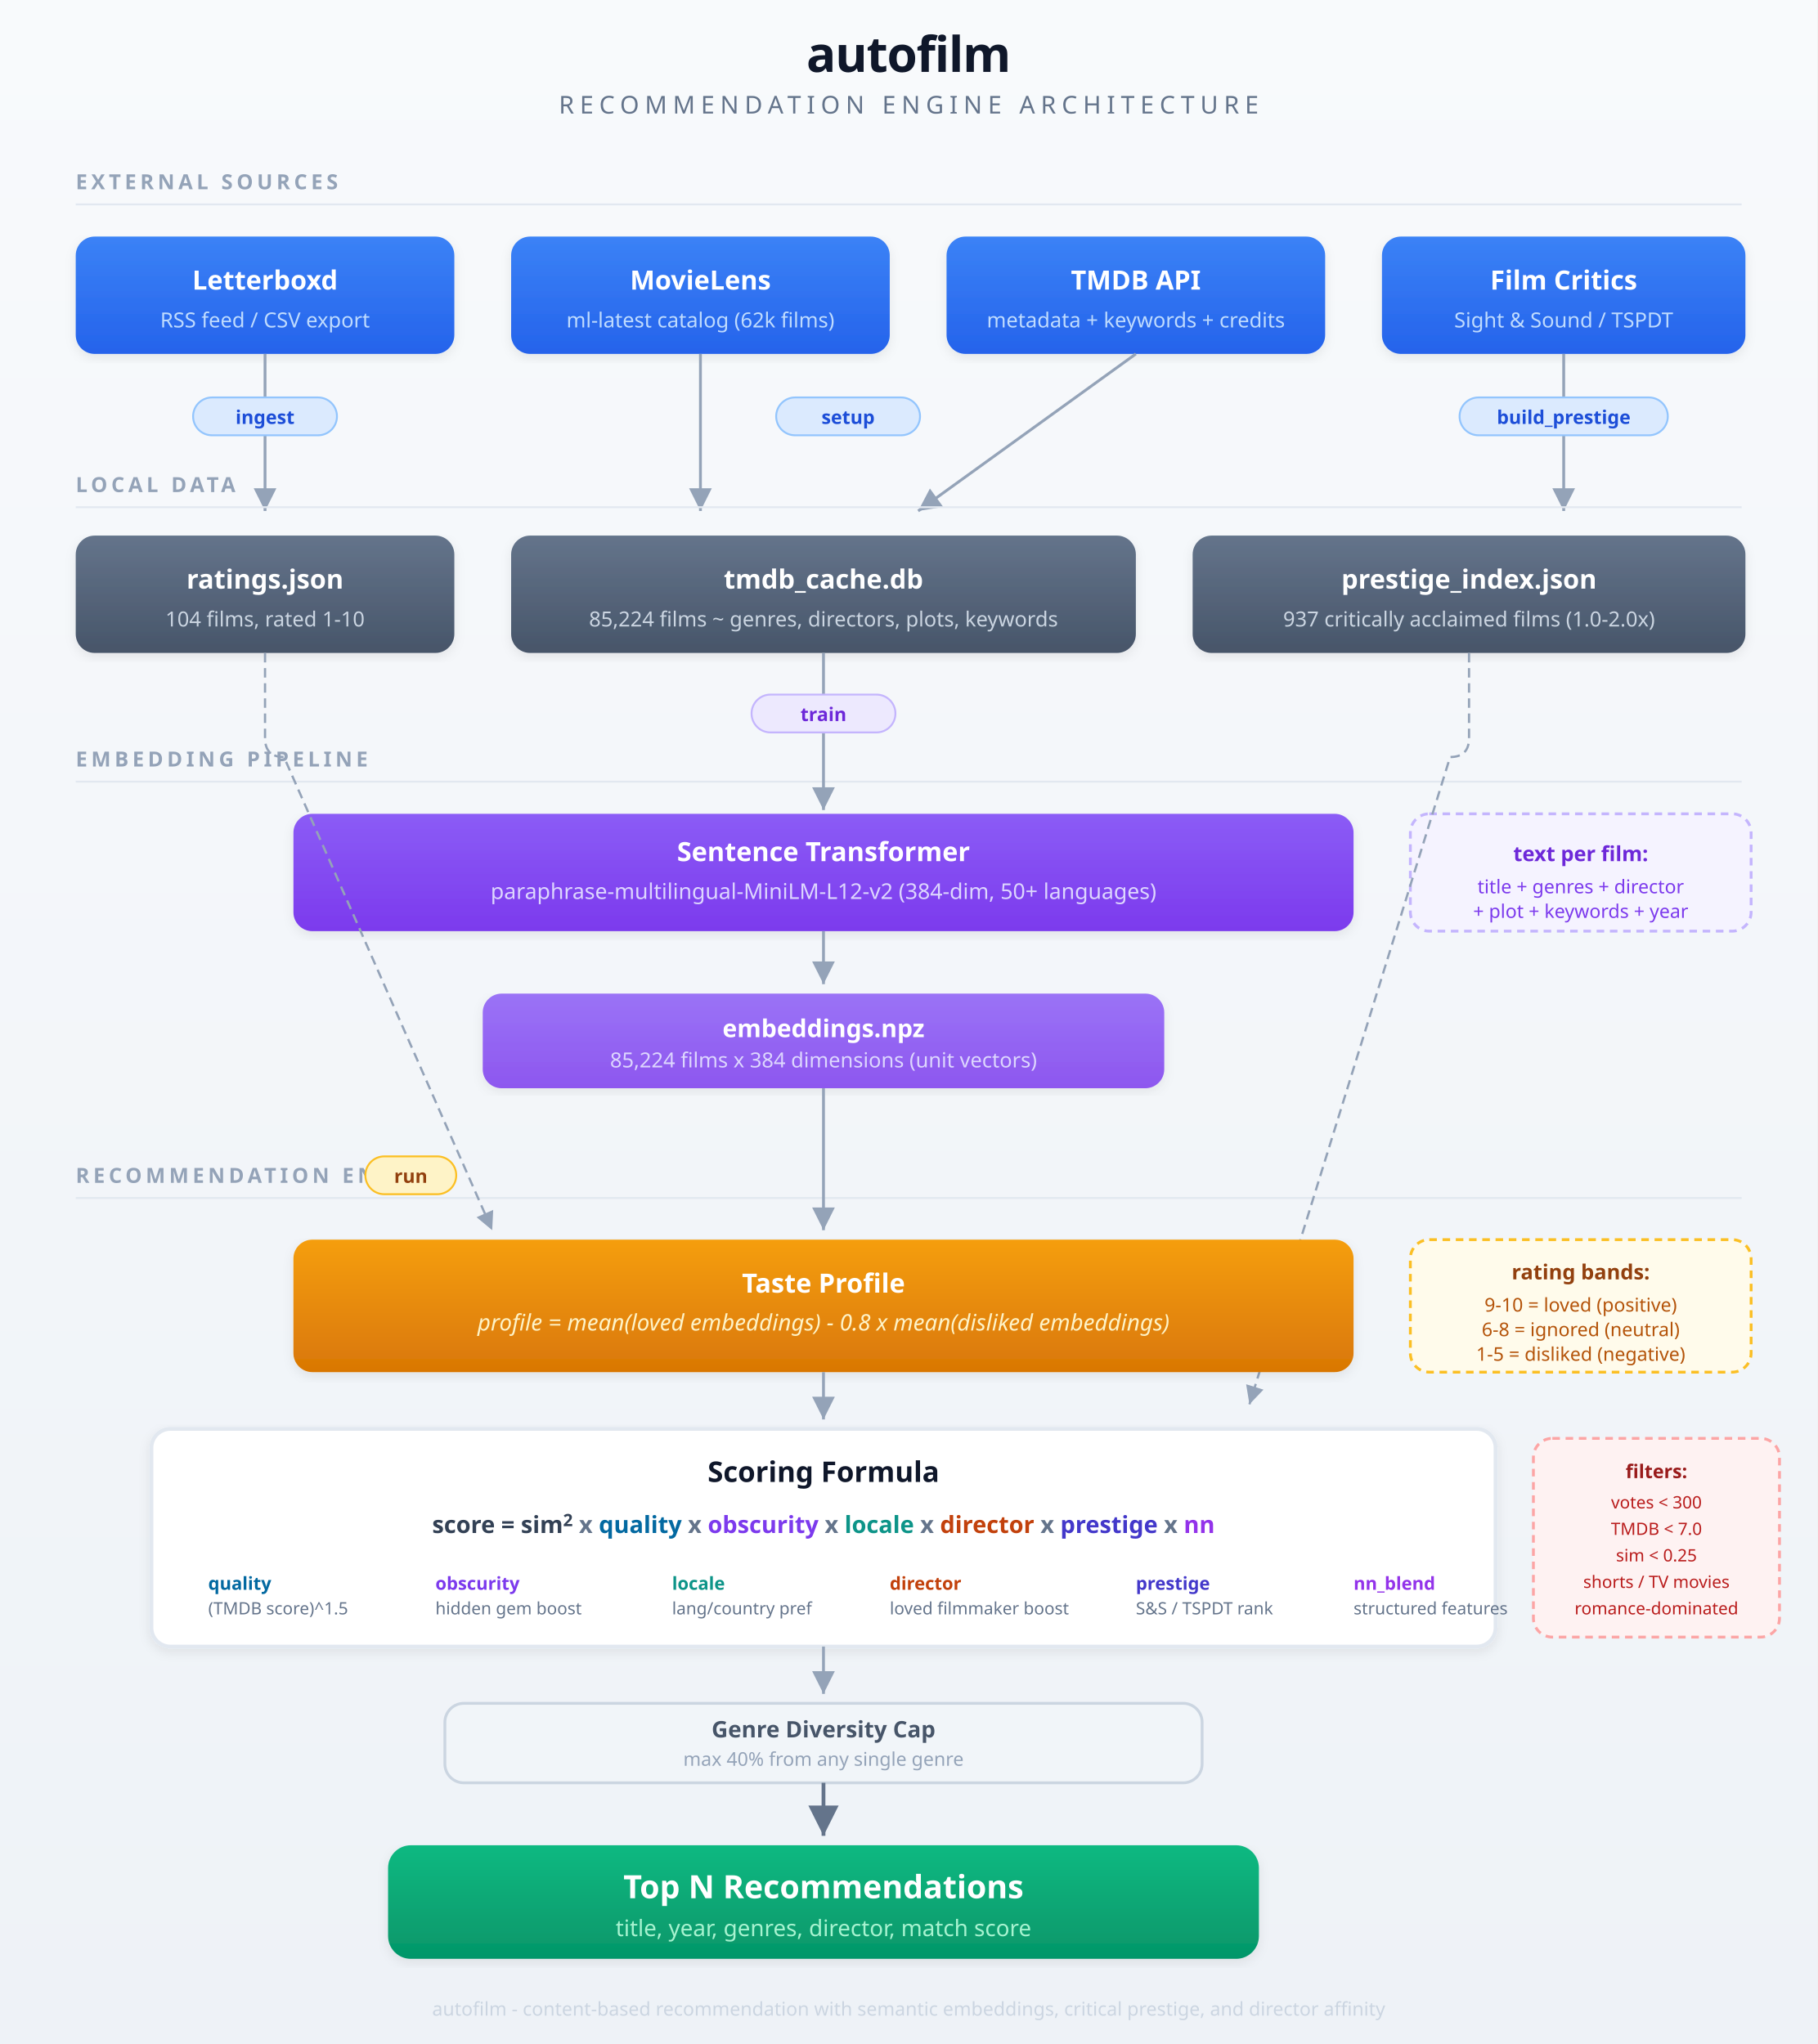
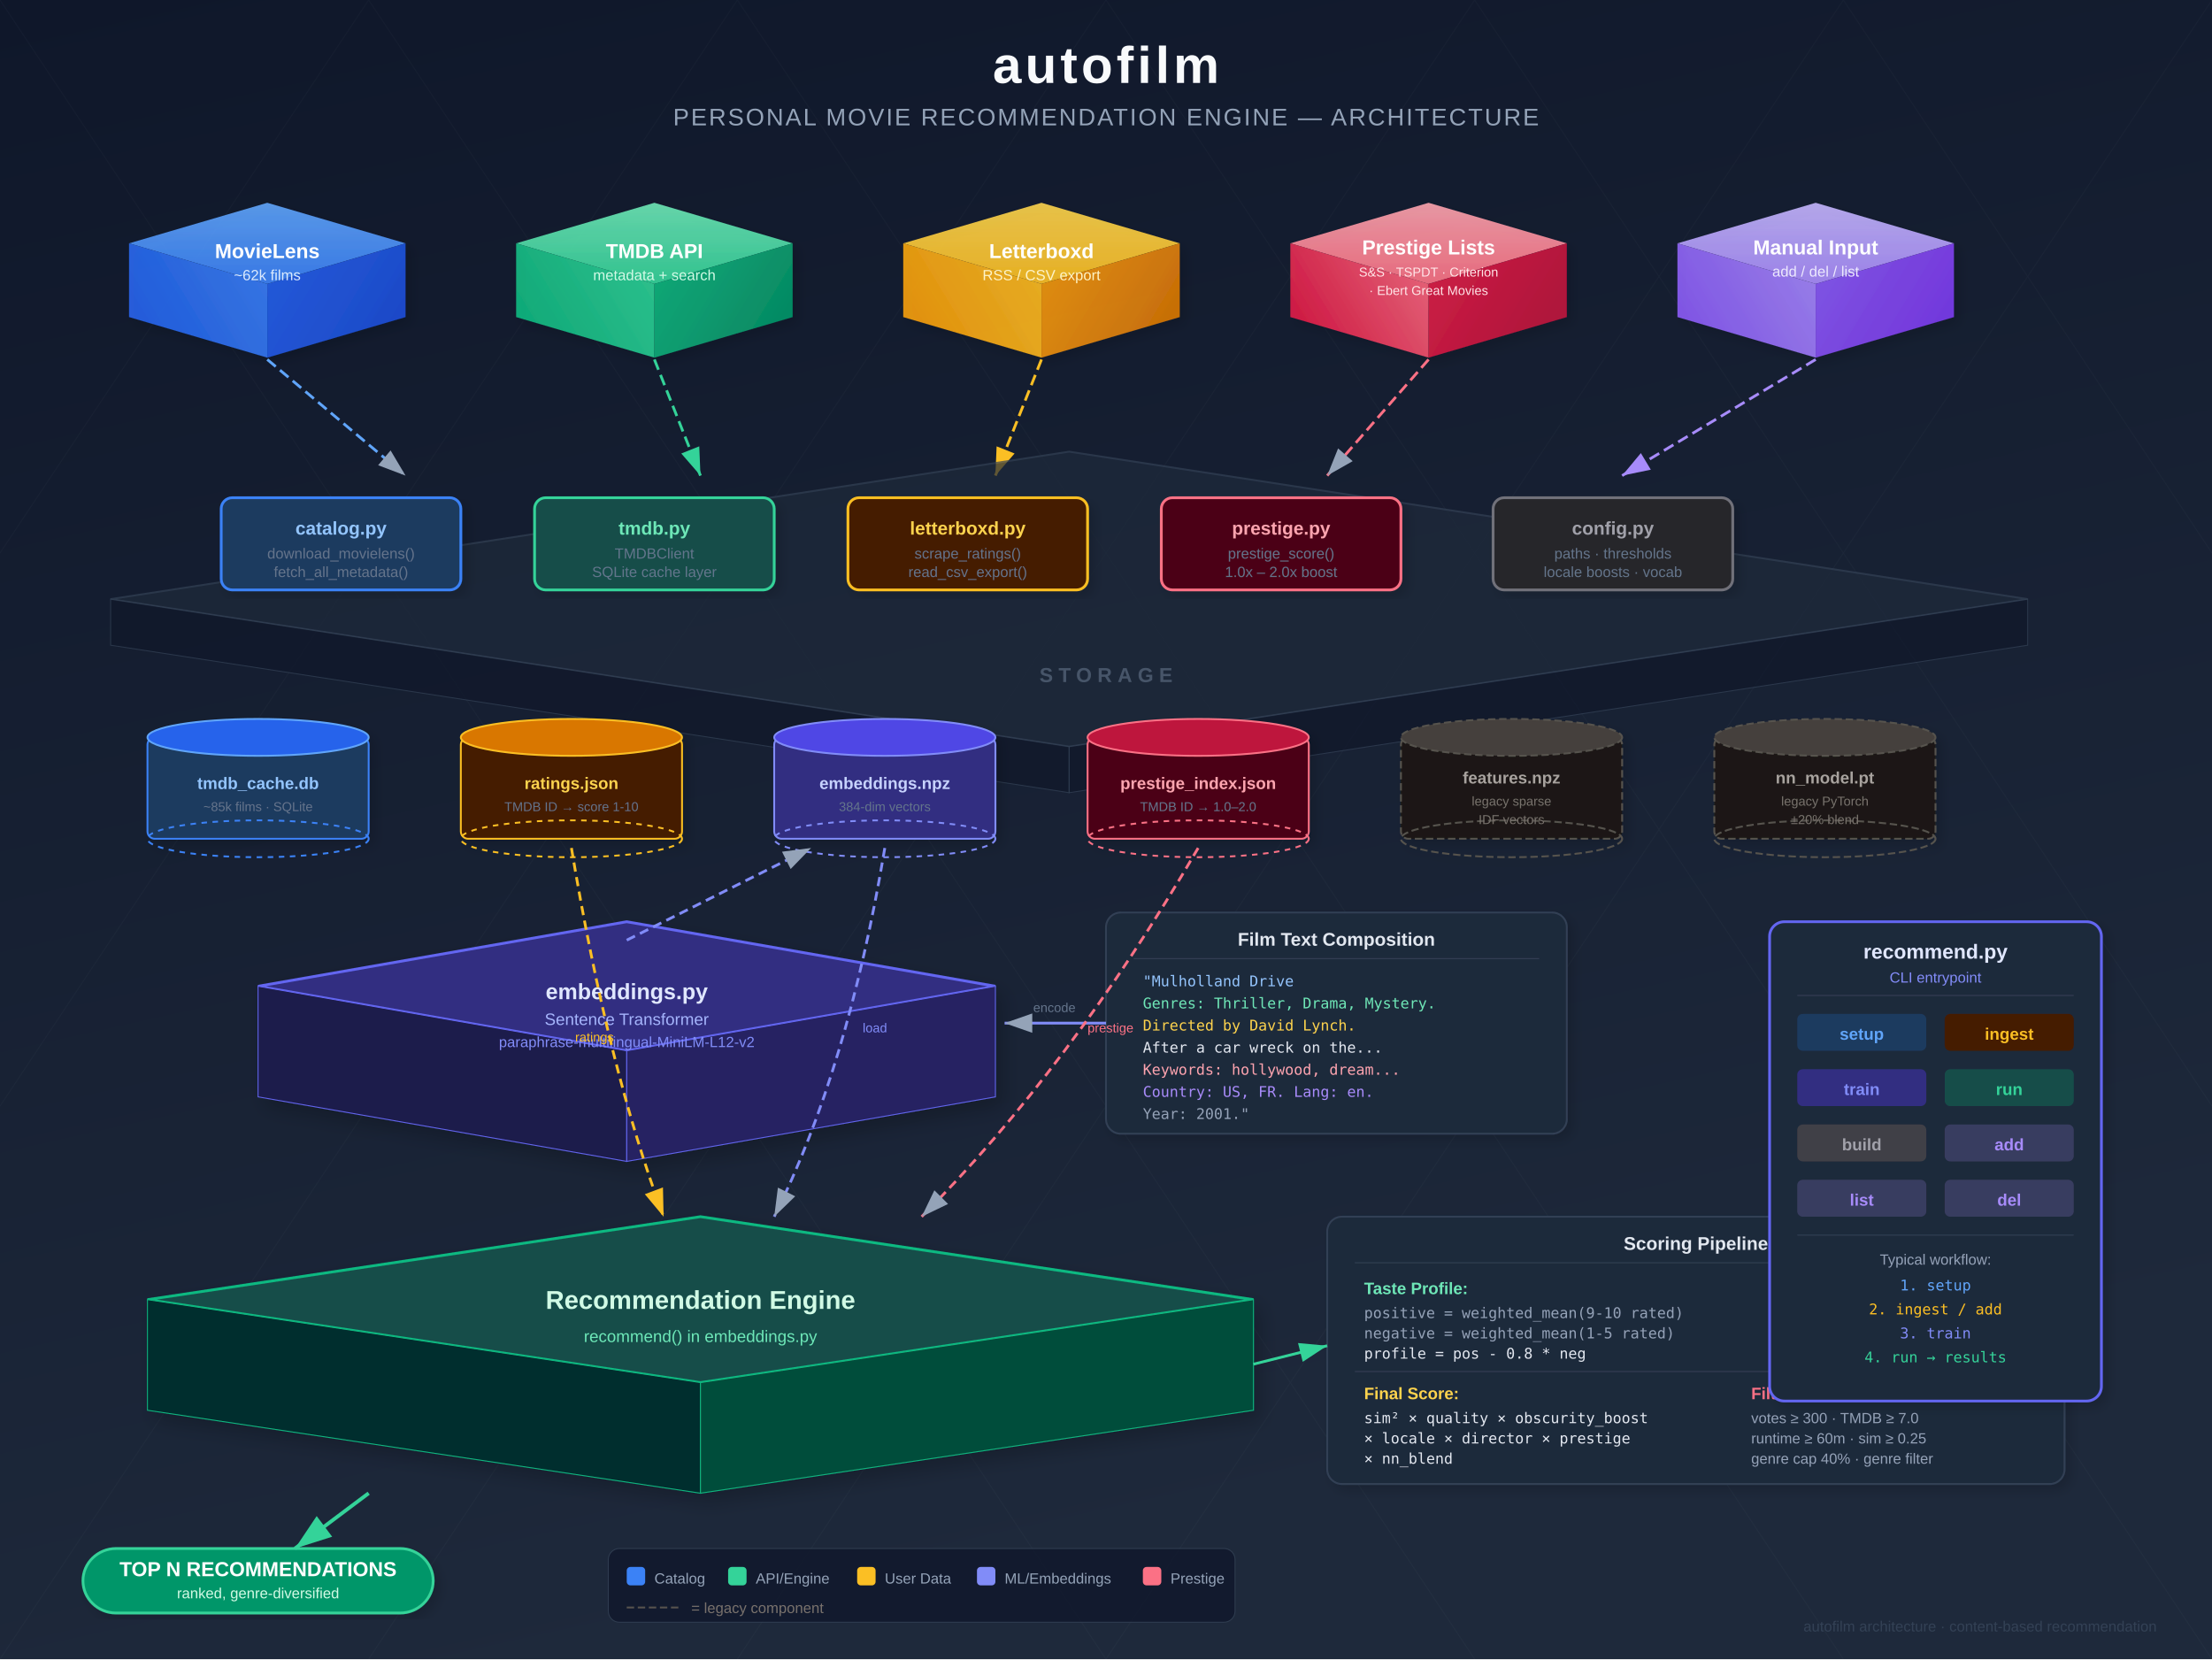
- <svg xmlns="http://www.w3.org/2000/svg" viewBox="0 0 960 1080" font-family="'Segoe UI', system-ui, -apple-system, sans-serif">
+ <svg xmlns="http://www.w3.org/2000/svg" viewBox="0 0 1200 900" font-family="'Segoe UI', 'Helvetica Neue', Arial, sans-serif">
  <defs>
-     <filter id="shadow" x="-4%" y="-4%" width="108%" height="112%">
-       <feDropShadow dx="0" dy="2" stdDeviation="3" flood-color="#000" flood-opacity="0.08" />
+     <filter id="shadow" x="-5%" y="-5%" width="115%" height="115%">
+       <feDropShadow dx="3" dy="3" stdDeviation="3" flood-opacity="0.15" />
    </filter>
-     <linearGradient id="bgGrad" x1="0" y1="0" x2="0" y2="1">
-       <stop offset="0%" stop-color="#f8fafc" />
-       <stop offset="100%" stop-color="#eef2f7" />
-     </linearGradient>
-     <linearGradient id="srcGrad" x1="0" y1="0" x2="0" y2="1">
+     <filter id="shadowDeep" x="-5%" y="-5%" width="120%" height="120%">
+       <feDropShadow dx="4" dy="5" stdDeviation="5" flood-opacity="0.2" />
+     </filter>
+     <linearGradient id="gTopBlue" x1="0" y1="0" x2="0" y2="1">
+       <stop offset="0%" stop-color="#60a5fa" />
+       <stop offset="100%" stop-color="#3b82f6" />
+     </linearGradient>
+     <linearGradient id="gRightBlue" x1="0" y1="0" x2="1" y2="0.5">
+       <stop offset="0%" stop-color="#2563eb" />
+       <stop offset="100%" stop-color="#1d4ed8" />
+     </linearGradient>
+     <linearGradient id="gLeftBlue" x1="1" y1="0" x2="0" y2="0.5">
      <stop offset="0%" stop-color="#3b82f6" />
      <stop offset="100%" stop-color="#2563eb" />
    </linearGradient>
-     <linearGradient id="storeGrad" x1="0" y1="0" x2="0" y2="1">
+     <linearGradient id="gTopGreen" x1="0" y1="0" x2="0" y2="1">
+       <stop offset="0%" stop-color="#6ee7b7" />
+       <stop offset="100%" stop-color="#34d399" />
+     </linearGradient>
+     <linearGradient id="gRightGreen" x1="0" y1="0" x2="1" y2="0.5">
+       <stop offset="0%" stop-color="#10b981" />
+       <stop offset="100%" stop-color="#059669" />
+     </linearGradient>
+     <linearGradient id="gLeftGreen" x1="1" y1="0" x2="0" y2="0.5">
+       <stop offset="0%" stop-color="#34d399" />
+       <stop offset="100%" stop-color="#10b981" />
+     </linearGradient>
+     <linearGradient id="gTopPurple" x1="0" y1="0" x2="0" y2="1">
+       <stop offset="0%" stop-color="#c4b5fd" />
+       <stop offset="100%" stop-color="#a78bfa" />
+     </linearGradient>
+     <linearGradient id="gRightPurple" x1="0" y1="0" x2="1" y2="0.5">
+       <stop offset="0%" stop-color="#8b5cf6" />
+       <stop offset="100%" stop-color="#7c3aed" />
+     </linearGradient>
+     <linearGradient id="gLeftPurple" x1="1" y1="0" x2="0" y2="0.5">
+       <stop offset="0%" stop-color="#a78bfa" />
+       <stop offset="100%" stop-color="#8b5cf6" />
+     </linearGradient>
+     <linearGradient id="gTopAmber" x1="0" y1="0" x2="0" y2="1">
+       <stop offset="0%" stop-color="#fcd34d" />
+       <stop offset="100%" stop-color="#fbbf24" />
+     </linearGradient>
+     <linearGradient id="gRightAmber" x1="0" y1="0" x2="1" y2="0.5">
+       <stop offset="0%" stop-color="#f59e0b" />
+       <stop offset="100%" stop-color="#d97706" />
+     </linearGradient>
+     <linearGradient id="gLeftAmber" x1="1" y1="0" x2="0" y2="0.5">
+       <stop offset="0%" stop-color="#fbbf24" />
+       <stop offset="100%" stop-color="#f59e0b" />
+     </linearGradient>
+     <linearGradient id="gTopRose" x1="0" y1="0" x2="0" y2="1">
+       <stop offset="0%" stop-color="#fda4af" />
+       <stop offset="100%" stop-color="#fb7185" />
+     </linearGradient>
+     <linearGradient id="gRightRose" x1="0" y1="0" x2="1" y2="0.5">
+       <stop offset="0%" stop-color="#e11d48" />
+       <stop offset="100%" stop-color="#be123c" />
+     </linearGradient>
+     <linearGradient id="gLeftRose" x1="1" y1="0" x2="0" y2="0.5">
+       <stop offset="0%" stop-color="#fb7185" />
+       <stop offset="100%" stop-color="#e11d48" />
+     </linearGradient>
+     <linearGradient id="gTopSlate" x1="0" y1="0" x2="0" y2="1">
+       <stop offset="0%" stop-color="#94a3b8" />
+       <stop offset="100%" stop-color="#64748b" />
+     </linearGradient>
+     <linearGradient id="gRightSlate" x1="0" y1="0" x2="1" y2="0.5">
+       <stop offset="0%" stop-color="#475569" />
+       <stop offset="100%" stop-color="#334155" />
+     </linearGradient>
+     <linearGradient id="gLeftSlate" x1="1" y1="0" x2="0" y2="0.5">
      <stop offset="0%" stop-color="#64748b" />
      <stop offset="100%" stop-color="#475569" />
    </linearGradient>
-     <linearGradient id="mlGrad" x1="0" y1="0" x2="0" y2="1">
-       <stop offset="0%" stop-color="#8b5cf6" />
-       <stop offset="100%" stop-color="#7c3aed" />
-     </linearGradient>
-     <linearGradient id="scoreGrad" x1="0" y1="0" x2="0" y2="1">
-       <stop offset="0%" stop-color="#f59e0b" />
-       <stop offset="100%" stop-color="#d97706" />
-     </linearGradient>
-     <linearGradient id="outGrad" x1="0" y1="0" x2="0" y2="1">
-       <stop offset="0%" stop-color="#10b981" />
-       <stop offset="100%" stop-color="#059669" />
-     </linearGradient>
-     <marker id="arrow" viewBox="0 0 10 10" refX="10" refY="5" markerWidth="8" markerHeight="8" orient="auto-start-reverse">
-       <path d="M 0 0 L 10 5 L 0 10 z" fill="#94a3b8" />
+     <linearGradient id="bgGrad" x1="0" y1="0" x2="0.3" y2="1">
+       <stop offset="0%" stop-color="#0f172a" />
+       <stop offset="100%" stop-color="#1e293b" />
+     </linearGradient>
+     <marker id="arrow" markerWidth="10" markerHeight="7" refX="10" refY="3.5" orient="auto">
+       <polygon points="0 0, 10 3.5, 0 7" fill="#94a3b8" />
    </marker>
-     <marker id="arrowDark" viewBox="0 0 10 10" refX="10" refY="5" markerWidth="8" markerHeight="8" orient="auto-start-reverse">
-       <path d="M 0 0 L 10 5 L 0 10 z" fill="#64748b" />
+     <marker id="arrowGreen" markerWidth="10" markerHeight="7" refX="10" refY="3.5" orient="auto">
+       <polygon points="0 0, 10 3.5, 0 7" fill="#34d399" />
+     </marker>
+     <marker id="arrowAmber" markerWidth="10" markerHeight="7" refX="10" refY="3.5" orient="auto">
+       <polygon points="0 0, 10 3.5, 0 7" fill="#fbbf24" />
+     </marker>
+     <marker id="arrowPurple" markerWidth="10" markerHeight="7" refX="10" refY="3.5" orient="auto">
+       <polygon points="0 0, 10 3.5, 0 7" fill="#a78bfa" />
    </marker>
  </defs>
-   <rect width="960" height="1080" fill="url(#bgGrad)" rx="0" />
-   <text x="480" y="38" fill="#0f172a" font-size="26" font-weight="700" text-anchor="middle" letter-spacing="-0.5">autofilm</text>
-   <text x="480" y="60" fill="#64748b" font-size="13" text-anchor="middle" letter-spacing="3" font-weight="500">RECOMMENDATION ENGINE ARCHITECTURE</text>
-   <text x="40" y="100" fill="#94a3b8" font-size="11" font-weight="600" letter-spacing="2">EXTERNAL SOURCES</text>
-   <line x1="40" y1="108" x2="920" y2="108" stroke="#e2e8f0" stroke-width="1" />
-   <rect x="40" y="125" width="200" height="62" rx="10" fill="url(#srcGrad)" filter="url(#shadow)" />
-   <text x="140" y="153" fill="#fff" font-size="14" font-weight="600" text-anchor="middle">Letterboxd</text>
-   <text x="140" y="173" fill="#bfdbfe" font-size="11" text-anchor="middle">RSS feed / CSV export</text>
-   <rect x="270" y="125" width="200" height="62" rx="10" fill="url(#srcGrad)" filter="url(#shadow)" />
-   <text x="370" y="153" fill="#fff" font-size="14" font-weight="600" text-anchor="middle">MovieLens</text>
-   <text x="370" y="173" fill="#bfdbfe" font-size="11" text-anchor="middle">ml-latest catalog (62k films)</text>
-   <rect x="500" y="125" width="200" height="62" rx="10" fill="url(#srcGrad)" filter="url(#shadow)" />
-   <text x="600" y="153" fill="#fff" font-size="14" font-weight="600" text-anchor="middle">TMDB API</text>
-   <text x="600" y="173" fill="#bfdbfe" font-size="11" text-anchor="middle">metadata + keywords + credits</text>
-   <rect x="730" y="125" width="192" height="62" rx="10" fill="url(#srcGrad)" filter="url(#shadow)" />
-   <text x="826" y="153" fill="#fff" font-size="14" font-weight="600" text-anchor="middle">Film Critics</text>
-   <text x="826" y="173" fill="#bfdbfe" font-size="11" text-anchor="middle">Sight &amp; Sound / TSPDT</text>
-   <line x1="140" y1="187" x2="140" y2="270" stroke="#94a3b8" stroke-width="1.5" marker-end="url(#arrow)" />
-   <rect x="102" y="210" width="76" height="20" rx="10" fill="#dbeafe" stroke="#93c5fd" stroke-width="1" />
-   <text x="140" y="224" fill="#1d4ed8" font-size="10" font-weight="600" text-anchor="middle">ingest</text>
-   <line x1="370" y1="187" x2="370" y2="270" stroke="#94a3b8" stroke-width="1.5" marker-end="url(#arrow)" />
-   <line x1="600" y1="187" x2="485" y2="270" stroke="#94a3b8" stroke-width="1.5" marker-end="url(#arrow)" />
-   <rect x="410" y="210" width="76" height="20" rx="10" fill="#dbeafe" stroke="#93c5fd" stroke-width="1" />
-   <text x="448" y="224" fill="#1d4ed8" font-size="10" font-weight="600" text-anchor="middle">setup</text>
-   <line x1="826" y1="187" x2="826" y2="270" stroke="#94a3b8" stroke-width="1.5" marker-end="url(#arrow)" />
-   <rect x="771" y="210" width="110" height="20" rx="10" fill="#dbeafe" stroke="#93c5fd" stroke-width="1" />
-   <text x="826" y="224" fill="#1d4ed8" font-size="10" font-weight="600" text-anchor="middle">build_prestige</text>
-   <text x="40" y="260" fill="#94a3b8" font-size="11" font-weight="600" letter-spacing="2">LOCAL DATA</text>
-   <line x1="40" y1="268" x2="920" y2="268" stroke="#e2e8f0" stroke-width="1" />
-   <rect x="40" y="283" width="200" height="62" rx="10" fill="url(#storeGrad)" filter="url(#shadow)" />
-   <text x="140" y="311" fill="#fff" font-size="14" font-weight="600" text-anchor="middle">ratings.json</text>
-   <text x="140" y="331" fill="#cbd5e1" font-size="11" text-anchor="middle">104 films, rated 1-10</text>
-   <rect x="270" y="283" width="330" height="62" rx="10" fill="url(#storeGrad)" filter="url(#shadow)" />
-   <text x="435" y="311" fill="#fff" font-size="14" font-weight="600" text-anchor="middle">tmdb_cache.db</text>
-   <text x="435" y="331" fill="#cbd5e1" font-size="11" text-anchor="middle">85,224 films  ~  genres, directors, plots, keywords</text>
-   <rect x="630" y="283" width="292" height="62" rx="10" fill="url(#storeGrad)" filter="url(#shadow)" />
-   <text x="776" y="311" fill="#fff" font-size="14" font-weight="600" text-anchor="middle">prestige_index.json</text>
-   <text x="776" y="331" fill="#cbd5e1" font-size="11" text-anchor="middle">937 critically acclaimed films (1.0-2.0x)</text>
-   <text x="40" y="405" fill="#94a3b8" font-size="11" font-weight="600" letter-spacing="2">EMBEDDING PIPELINE</text>
-   <line x1="40" y1="413" x2="920" y2="413" stroke="#e2e8f0" stroke-width="1" />
-   <line x1="435" y1="345" x2="435" y2="428" stroke="#94a3b8" stroke-width="1.5" marker-end="url(#arrow)" />
-   <rect x="397" y="367" width="76" height="20" rx="10" fill="#ede9fe" stroke="#c4b5fd" stroke-width="1" />
-   <text x="435" y="381" fill="#6d28d9" font-size="10" font-weight="600" text-anchor="middle">train</text>
-   <rect x="155" y="430" width="560" height="62" rx="10" fill="url(#mlGrad)" filter="url(#shadow)" />
-   <text x="435" y="455" fill="#fff" font-size="14" font-weight="600" text-anchor="middle">Sentence Transformer</text>
-   <text x="435" y="475" fill="#ddd6fe" font-size="11.5" text-anchor="middle">paraphrase-multilingual-MiniLM-L12-v2  (384-dim, 50+ languages)</text>
-   <rect x="745" y="430" width="180" height="62" rx="10" fill="#f5f3ff" stroke="#c4b5fd" stroke-width="1.5" stroke-dasharray="4 3" />
-   <text x="835" y="455" fill="#6d28d9" font-size="11" font-weight="600" text-anchor="middle">text per film:</text>
-   <text x="835" y="472" fill="#7c3aed" font-size="10" text-anchor="middle">title + genres + director</text>
-   <text x="835" y="485" fill="#7c3aed" font-size="10" text-anchor="middle">+ plot + keywords + year</text>
-   <line x1="435" y1="492" x2="435" y2="520" stroke="#94a3b8" stroke-width="1.5" marker-end="url(#arrow)" />
-   <rect x="255" y="525" width="360" height="50" rx="10" fill="url(#mlGrad)" opacity="0.85" filter="url(#shadow)" />
-   <text x="435" y="548" fill="#fff" font-size="13" font-weight="600" text-anchor="middle">embeddings.npz</text>
-   <text x="435" y="564" fill="#ddd6fe" font-size="11" text-anchor="middle">85,224 films x 384 dimensions (unit vectors)</text>
-   <text x="40" y="625" fill="#94a3b8" font-size="11" font-weight="600" letter-spacing="2">RECOMMENDATION ENGINE</text>
-   <line x1="40" y1="633" x2="920" y2="633" stroke="#e2e8f0" stroke-width="1" />
-   <rect x="193" y="611" width="48" height="20" rx="10" fill="#fef3c7" stroke="#fbbf24" stroke-width="1" />
-   <text x="217" y="625" fill="#92400e" font-size="10" font-weight="600" text-anchor="middle">run</text>
-   <path d="M 140 345 L 140 390 Q 140 400 150 400 L 260 650" stroke="#94a3b8" stroke-width="1.2" fill="none" stroke-dasharray="5 3" marker-end="url(#arrow)" />
-   <line x1="435" y1="575" x2="435" y2="650" stroke="#94a3b8" stroke-width="1.5" marker-end="url(#arrow)" />
-   <path d="M 776 345 L 776 390 Q 776 400 766 400 L 660 742" stroke="#94a3b8" stroke-width="1.2" fill="none" stroke-dasharray="5 3" marker-end="url(#arrow)" />
-   <rect x="155" y="655" width="560" height="70" rx="10" fill="url(#scoreGrad)" filter="url(#shadow)" />
-   <text x="435" y="683" fill="#fff" font-size="14" font-weight="700" text-anchor="middle">Taste Profile</text>
-   <text x="435" y="703" fill="#fef3c7" font-size="12" text-anchor="middle" font-style="italic">profile = mean(loved embeddings) - 0.8 x mean(disliked embeddings)</text>
-   <rect x="745" y="655" width="180" height="70" rx="10" fill="#fffbeb" stroke="#fbbf24" stroke-width="1.5" stroke-dasharray="4 3" />
-   <text x="835" y="676" fill="#92400e" font-size="11" font-weight="600" text-anchor="middle">rating bands:</text>
-   <text x="835" y="693" fill="#b45309" font-size="10" text-anchor="middle">9-10 = loved (positive)</text>
-   <text x="835" y="706" fill="#b45309" font-size="10" text-anchor="middle">6-8 = ignored (neutral)</text>
-   <text x="835" y="719" fill="#b45309" font-size="10" text-anchor="middle">1-5 = disliked (negative)</text>
-   <line x1="435" y1="725" x2="435" y2="750" stroke="#94a3b8" stroke-width="1.5" marker-end="url(#arrow)" />
-   <rect x="80" y="755" width="710" height="115" rx="10" fill="#fff" stroke="#e2e8f0" stroke-width="2" filter="url(#shadow)" />
-   <text x="435" y="783" fill="#0f172a" font-size="15" font-weight="700" text-anchor="middle">Scoring Formula</text>
-   <text x="435" y="810" fill="#334155" font-size="12.5" text-anchor="middle" font-weight="600">
-     score = sim<tspan baseline-shift="super" font-size="9">2</tspan>
-     <tspan fill="#64748b"> x </tspan>
-     <tspan fill="#0369a1">quality</tspan>
-     <tspan fill="#64748b"> x </tspan>
-     <tspan fill="#7c3aed">obscurity</tspan>
-     <tspan fill="#64748b"> x </tspan>
-     <tspan fill="#0d9488">locale</tspan>
-     <tspan fill="#64748b"> x </tspan>
-     <tspan fill="#c2410c">director</tspan>
-     <tspan fill="#64748b"> x </tspan>
-     <tspan fill="#4338ca">prestige</tspan>
-     <tspan fill="#64748b"> x </tspan>
-     <tspan fill="#9333ea">nn</tspan>
-   </text>
-   <text x="110" y="840" fill="#0369a1" font-size="9.5" font-weight="600">quality</text>
-   <text x="110" y="853" fill="#64748b" font-size="9">(TMDB score)^1.5</text>
-   <text x="230" y="840" fill="#7c3aed" font-size="9.5" font-weight="600">obscurity</text>
-   <text x="230" y="853" fill="#64748b" font-size="9">hidden gem boost</text>
-   <text x="355" y="840" fill="#0d9488" font-size="9.5" font-weight="600">locale</text>
-   <text x="355" y="853" fill="#64748b" font-size="9">lang/country pref</text>
-   <text x="470" y="840" fill="#c2410c" font-size="9.5" font-weight="600">director</text>
-   <text x="470" y="853" fill="#64748b" font-size="9">loved filmmaker boost</text>
-   <text x="600" y="840" fill="#4338ca" font-size="9.5" font-weight="600">prestige</text>
-   <text x="600" y="853" fill="#64748b" font-size="9">S&amp;S / TSPDT rank</text>
-   <text x="715" y="840" fill="#9333ea" font-size="9.5" font-weight="600">nn_blend</text>
-   <text x="715" y="853" fill="#64748b" font-size="9">structured features</text>
-   <rect x="810" y="760" width="130" height="105" rx="10" fill="#fef2f2" stroke="#fca5a5" stroke-width="1.5" stroke-dasharray="4 3" />
-   <text x="875" y="781" fill="#991b1b" font-size="10" font-weight="600" text-anchor="middle">filters:</text>
-   <text x="875" y="797" fill="#b91c1c" font-size="9" text-anchor="middle">votes &lt; 300</text>
-   <text x="875" y="811" fill="#b91c1c" font-size="9" text-anchor="middle">TMDB &lt; 7.0</text>
-   <text x="875" y="825" fill="#b91c1c" font-size="9" text-anchor="middle">sim &lt; 0.25</text>
-   <text x="875" y="839" fill="#b91c1c" font-size="9" text-anchor="middle">shorts / TV movies</text>
-   <text x="875" y="853" fill="#b91c1c" font-size="9" text-anchor="middle">romance-dominated</text>
-   <line x1="435" y1="870" x2="435" y2="895" stroke="#94a3b8" stroke-width="1.5" marker-end="url(#arrow)" />
-   <rect x="235" y="900" width="400" height="42" rx="10" fill="#f1f5f9" stroke="#cbd5e1" stroke-width="1.5" />
-   <text x="435" y="918" fill="#475569" font-size="12" font-weight="600" text-anchor="middle">Genre Diversity Cap</text>
-   <text x="435" y="933" fill="#94a3b8" font-size="10" text-anchor="middle">max 40% from any single genre</text>
-   <line x1="435" y1="942" x2="435" y2="970" stroke="#64748b" stroke-width="2" marker-end="url(#arrowDark)" />
-   <rect x="205" y="975" width="460" height="60" rx="12" fill="url(#outGrad)" filter="url(#shadow)" />
-   <text x="435" y="1003" fill="#fff" font-size="17" font-weight="700" text-anchor="middle">Top N Recommendations</text>
-   <text x="435" y="1023" fill="#a7f3d0" font-size="12" text-anchor="middle">title, year, genres, director, match score</text>
-   <text x="480" y="1065" fill="#cbd5e1" font-size="10" text-anchor="middle">autofilm - content-based recommendation with semantic embeddings, critical prestige, and director affinity</text>
+   <rect width="1200" height="900" fill="url(#bgGrad)" rx="0" />
+   <g opacity="0.04" stroke="#94a3b8" stroke-width="0.5">
+     <line x1="0" y1="0" x2="600" y2="900" />
+     <line x1="200" y1="0" x2="800" y2="900" />
+     <line x1="400" y1="0" x2="1000" y2="900" />
+     <line x1="600" y1="0" x2="1200" y2="900" />
+     <line x1="800" y1="0" x2="1200" y2="600" />
+     <line x1="1000" y1="0" x2="1200" y2="300" />
+     <line x1="1200" y1="0" x2="600" y2="900" />
+     <line x1="1000" y1="0" x2="400" y2="900" />
+     <line x1="800" y1="0" x2="200" y2="900" />
+     <line x1="600" y1="0" x2="0" y2="900" />
+     <line x1="400" y1="0" x2="0" y2="600" />
+     <line x1="200" y1="0" x2="0" y2="300" />
+   </g>
+   <text x="600" y="45" text-anchor="middle" fill="#f8fafc" font-size="28" font-weight="700" letter-spacing="2">autofilm</text>
+   <text x="600" y="68" text-anchor="middle" fill="#94a3b8" font-size="13" letter-spacing="1">PERSONAL MOVIE RECOMMENDATION ENGINE — ARCHITECTURE</text>
+   <g transform="translate(70, 110)" filter="url(#shadow)">
+     <polygon points="75,0 150,22 75,44 0,22" fill="url(#gTopBlue)" opacity="0.9" />
+     <polygon points="0,22 75,44 75,84 0,62" fill="url(#gLeftBlue)" opacity="0.9" />
+     <polygon points="150,22 75,44 75,84 150,62" fill="url(#gRightBlue)" opacity="0.9" />
+     <text x="75" y="30" text-anchor="middle" fill="#fff" font-size="11" font-weight="600">MovieLens</text>
+     <text x="75" y="42" text-anchor="middle" fill="#dbeafe" font-size="8">~62k films</text>
+   </g>
+   <g transform="translate(280, 110)" filter="url(#shadow)">
+     <polygon points="75,0 150,22 75,44 0,22" fill="url(#gTopGreen)" opacity="0.9" />
+     <polygon points="0,22 75,44 75,84 0,62" fill="url(#gLeftGreen)" opacity="0.9" />
+     <polygon points="150,22 75,44 75,84 150,62" fill="url(#gRightGreen)" opacity="0.9" />
+     <text x="75" y="30" text-anchor="middle" fill="#fff" font-size="11" font-weight="600">TMDB API</text>
+     <text x="75" y="42" text-anchor="middle" fill="#d1fae5" font-size="8">metadata + search</text>
+   </g>
+   <g transform="translate(490, 110)" filter="url(#shadow)">
+     <polygon points="75,0 150,22 75,44 0,22" fill="url(#gTopAmber)" opacity="0.9" />
+     <polygon points="0,22 75,44 75,84 0,62" fill="url(#gLeftAmber)" opacity="0.9" />
+     <polygon points="150,22 75,44 75,84 150,62" fill="url(#gRightAmber)" opacity="0.9" />
+     <text x="75" y="30" text-anchor="middle" fill="#fff" font-size="11" font-weight="600">Letterboxd</text>
+     <text x="75" y="42" text-anchor="middle" fill="#fef3c7" font-size="8">RSS / CSV export</text>
+   </g>
+   <g transform="translate(700, 110)" filter="url(#shadow)">
+     <polygon points="75,0 150,22 75,44 0,22" fill="url(#gTopRose)" opacity="0.9" />
+     <polygon points="0,22 75,44 75,84 0,62" fill="url(#gLeftRose)" opacity="0.9" />
+     <polygon points="150,22 75,44 75,84 150,62" fill="url(#gRightRose)" opacity="0.9" />
+     <text x="75" y="28" text-anchor="middle" fill="#fff" font-size="11" font-weight="600">Prestige Lists</text>
+     <text x="75" y="40" text-anchor="middle" fill="#ffe4e6" font-size="7">S&amp;S · TSPDT · Criterion</text>
+     <text x="75" y="50" text-anchor="middle" fill="#ffe4e6" font-size="7">· Ebert Great Movies</text>
+   </g>
+   <g transform="translate(910, 110)" filter="url(#shadow)">
+     <polygon points="75,0 150,22 75,44 0,22" fill="url(#gTopPurple)" opacity="0.9" />
+     <polygon points="0,22 75,44 75,84 0,62" fill="url(#gLeftPurple)" opacity="0.9" />
+     <polygon points="150,22 75,44 75,84 150,62" fill="url(#gRightPurple)" opacity="0.9" />
+     <text x="75" y="28" text-anchor="middle" fill="#fff" font-size="11" font-weight="600">Manual Input</text>
+     <text x="75" y="40" text-anchor="middle" fill="#ede9fe" font-size="8">add / del / list</text>
+   </g>
+   <line x1="145" y1="195" x2="220" y2="258" stroke="#60a5fa" stroke-width="1.5" stroke-dasharray="6,3" marker-end="url(#arrow)" />
+   <line x1="355" y1="195" x2="380" y2="258" stroke="#34d399" stroke-width="1.5" stroke-dasharray="6,3" marker-end="url(#arrowGreen)" />
+   <line x1="565" y1="195" x2="540" y2="258" stroke="#fbbf24" stroke-width="1.5" stroke-dasharray="6,3" marker-end="url(#arrowAmber)" />
+   <line x1="775" y1="195" x2="720" y2="258" stroke="#fb7185" stroke-width="1.5" stroke-dasharray="6,3" marker-end="url(#arrow)" />
+   <line x1="985" y1="195" x2="880" y2="258" stroke="#a78bfa" stroke-width="1.5" stroke-dasharray="6,3" marker-end="url(#arrowPurple)" />
+   <g transform="translate(60, 245)">
+     <polygon points="520,0 1040,80 520,160 0,80" fill="#1e293b" stroke="#334155" stroke-width="1" opacity="0.7" />
+     <polygon points="0,80 520,160 520,185 0,105" fill="#0f172a" stroke="#334155" stroke-width="0.5" opacity="0.7" />
+     <polygon points="1040,80 520,160 520,185 1040,105" fill="#0f172a" stroke="#334155" stroke-width="0.5" opacity="0.7" />
+   </g>
+   <g transform="translate(120, 270)" filter="url(#shadow)">
+     <rect x="0" y="0" width="130" height="50" rx="6" fill="#1e3a5f" stroke="#3b82f6" stroke-width="1.5" />
+     <text x="65" y="20" text-anchor="middle" fill="#93c5fd" font-size="10" font-weight="600">catalog.py</text>
+     <text x="65" y="33" text-anchor="middle" fill="#64748b" font-size="8">download_movielens()</text>
+     <text x="65" y="43" text-anchor="middle" fill="#64748b" font-size="8">fetch_all_metadata()</text>
+   </g>
+   <g transform="translate(290, 270)" filter="url(#shadow)">
+     <rect x="0" y="0" width="130" height="50" rx="6" fill="#134e4a" stroke="#34d399" stroke-width="1.5" />
+     <text x="65" y="20" text-anchor="middle" fill="#6ee7b7" font-size="10" font-weight="600">tmdb.py</text>
+     <text x="65" y="33" text-anchor="middle" fill="#64748b" font-size="8">TMDBClient</text>
+     <text x="65" y="43" text-anchor="middle" fill="#64748b" font-size="8">SQLite cache layer</text>
+   </g>
+   <g transform="translate(460, 270)" filter="url(#shadow)">
+     <rect x="0" y="0" width="130" height="50" rx="6" fill="#451a03" stroke="#fbbf24" stroke-width="1.5" />
+     <text x="65" y="20" text-anchor="middle" fill="#fcd34d" font-size="10" font-weight="600">letterboxd.py</text>
+     <text x="65" y="33" text-anchor="middle" fill="#64748b" font-size="8">scrape_ratings()</text>
+     <text x="65" y="43" text-anchor="middle" fill="#64748b" font-size="8">read_csv_export()</text>
+   </g>
+   <g transform="translate(630, 270)" filter="url(#shadow)">
+     <rect x="0" y="0" width="130" height="50" rx="6" fill="#4c0519" stroke="#fb7185" stroke-width="1.5" />
+     <text x="65" y="20" text-anchor="middle" fill="#fda4af" font-size="10" font-weight="600">prestige.py</text>
+     <text x="65" y="33" text-anchor="middle" fill="#64748b" font-size="8">prestige_score()</text>
+     <text x="65" y="43" text-anchor="middle" fill="#64748b" font-size="8">1.0x – 2.0x boost</text>
+   </g>
+   <g transform="translate(810, 270)" filter="url(#shadow)">
+     <rect x="0" y="0" width="130" height="50" rx="6" fill="#27272a" stroke="#71717a" stroke-width="1.5" />
+     <text x="65" y="20" text-anchor="middle" fill="#a1a1aa" font-size="10" font-weight="600">config.py</text>
+     <text x="65" y="33" text-anchor="middle" fill="#64748b" font-size="8">paths · thresholds</text>
+     <text x="65" y="43" text-anchor="middle" fill="#64748b" font-size="8">locale boosts · vocab</text>
+   </g>
+   <text x="600" y="370" text-anchor="middle" fill="#475569" font-size="11" font-weight="600" letter-spacing="3">STORAGE</text>
+   <g transform="translate(80, 390)" filter="url(#shadow)">
+     <rect x="0" y="10" width="120" height="55" rx="4" fill="#1e3a5f" stroke="#3b82f6" stroke-width="1" />
+     <ellipse cx="60" cy="10" rx="60" ry="10" fill="#2563eb" stroke="#60a5fa" stroke-width="1" />
+     <ellipse cx="60" cy="65" rx="60" ry="10" fill="none" stroke="#3b82f6" stroke-width="1" stroke-dasharray="3,3" />
+     <text x="60" y="38" text-anchor="middle" fill="#93c5fd" font-size="9" font-weight="600">tmdb_cache.db</text>
+     <text x="60" y="50" text-anchor="middle" fill="#64748b" font-size="7">~85k films · SQLite</text>
+   </g>
+   <g transform="translate(250, 390)" filter="url(#shadow)">
+     <rect x="0" y="10" width="120" height="55" rx="4" fill="#451a03" stroke="#fbbf24" stroke-width="1" />
+     <ellipse cx="60" cy="10" rx="60" ry="10" fill="#d97706" stroke="#fbbf24" stroke-width="1" />
+     <ellipse cx="60" cy="65" rx="60" ry="10" fill="none" stroke="#fbbf24" stroke-width="1" stroke-dasharray="3,3" />
+     <text x="60" y="38" text-anchor="middle" fill="#fcd34d" font-size="9" font-weight="600">ratings.json</text>
+     <text x="60" y="50" text-anchor="middle" fill="#64748b" font-size="7">TMDB ID → score 1-10</text>
+   </g>
+   <g transform="translate(420, 390)" filter="url(#shadow)">
+     <rect x="0" y="10" width="120" height="55" rx="4" fill="#312e81" stroke="#818cf8" stroke-width="1" />
+     <ellipse cx="60" cy="10" rx="60" ry="10" fill="#4f46e5" stroke="#818cf8" stroke-width="1" />
+     <ellipse cx="60" cy="65" rx="60" ry="10" fill="none" stroke="#818cf8" stroke-width="1" stroke-dasharray="3,3" />
+     <text x="60" y="38" text-anchor="middle" fill="#c7d2fe" font-size="9" font-weight="600">embeddings.npz</text>
+     <text x="60" y="50" text-anchor="middle" fill="#64748b" font-size="7">384-dim vectors</text>
+   </g>
+   <g transform="translate(590, 390)" filter="url(#shadow)">
+     <rect x="0" y="10" width="120" height="55" rx="4" fill="#4c0519" stroke="#fb7185" stroke-width="1" />
+     <ellipse cx="60" cy="10" rx="60" ry="10" fill="#be123c" stroke="#fb7185" stroke-width="1" />
+     <ellipse cx="60" cy="65" rx="60" ry="10" fill="none" stroke="#fb7185" stroke-width="1" stroke-dasharray="3,3" />
+     <text x="60" y="38" text-anchor="middle" fill="#fda4af" font-size="9" font-weight="600">prestige_index.json</text>
+     <text x="60" y="50" text-anchor="middle" fill="#64748b" font-size="7">TMDB ID → 1.0–2.0</text>
+   </g>
+   <g transform="translate(760, 390)" filter="url(#shadow)">
+     <rect x="0" y="10" width="120" height="55" rx="4" fill="#1c1917" stroke="#57534e" stroke-width="1" stroke-dasharray="4,2" />
+     <ellipse cx="60" cy="10" rx="60" ry="10" fill="#44403c" stroke="#57534e" stroke-width="1" stroke-dasharray="4,2" />
+     <ellipse cx="60" cy="65" rx="60" ry="10" fill="none" stroke="#57534e" stroke-width="1" stroke-dasharray="4,2" />
+     <text x="60" y="35" text-anchor="middle" fill="#a8a29e" font-size="9" font-weight="600">features.npz</text>
+     <text x="60" y="47" text-anchor="middle" fill="#78716c" font-size="7">legacy sparse</text>
+     <text x="60" y="57" text-anchor="middle" fill="#78716c" font-size="7">IDF vectors</text>
+   </g>
+   <g transform="translate(930, 390)" filter="url(#shadow)">
+     <rect x="0" y="10" width="120" height="55" rx="4" fill="#1c1917" stroke="#57534e" stroke-width="1" stroke-dasharray="4,2" />
+     <ellipse cx="60" cy="10" rx="60" ry="10" fill="#44403c" stroke="#57534e" stroke-width="1" stroke-dasharray="4,2" />
+     <ellipse cx="60" cy="65" rx="60" ry="10" fill="none" stroke="#57534e" stroke-width="1" stroke-dasharray="4,2" />
+     <text x="60" y="35" text-anchor="middle" fill="#a8a29e" font-size="9" font-weight="600">nn_model.pt</text>
+     <text x="60" y="47" text-anchor="middle" fill="#78716c" font-size="7">legacy PyTorch</text>
+     <text x="60" y="57" text-anchor="middle" fill="#78716c" font-size="7">±20% blend</text>
+   </g>
+   <g transform="translate(140, 500)" filter="url(#shadowDeep)">
+     <polygon points="200,0 400,35 200,70 0,35" fill="#312e81" stroke="#6366f1" stroke-width="1.5" />
+     <polygon points="0,35 200,70 200,130 0,95" fill="#1e1b4b" stroke="#6366f1" stroke-width="0.5" />
+     <polygon points="400,35 200,70 200,130 400,95" fill="#252262" stroke="#6366f1" stroke-width="0.5" />
+     <text x="200" y="42" text-anchor="middle" fill="#e0e7ff" font-size="12" font-weight="700">embeddings.py</text>
+     <text x="200" y="56" text-anchor="middle" fill="#a5b4fc" font-size="9">Sentence Transformer</text>
+     <text x="200" y="68" text-anchor="middle" fill="#818cf8" font-size="8">paraphrase-multilingual-MiniLM-L12-v2</text>
+   </g>
+   <g transform="translate(600, 495)" filter="url(#shadow)">
+     <rect x="0" y="0" width="250" height="120" rx="8" fill="#1e293b" stroke="#334155" stroke-width="1" />
+     <text x="125" y="18" text-anchor="middle" fill="#e2e8f0" font-size="10" font-weight="600">Film Text Composition</text>
+     <line x1="15" y1="25" x2="235" y2="25" stroke="#334155" stroke-width="0.5" />
+     <text x="20" y="40" fill="#93c5fd" font-size="8" font-family="monospace">"Mulholland Drive</text>
+     <text x="20" y="52" fill="#6ee7b7" font-size="8" font-family="monospace"> Genres: Thriller, Drama, Mystery.</text>
+     <text x="20" y="64" fill="#fcd34d" font-size="8" font-family="monospace"> Directed by David Lynch.</text>
+     <text x="20" y="76" fill="#e2e8f0" font-size="8" font-family="monospace"> After a car wreck on the...</text>
+     <text x="20" y="88" fill="#fda4af" font-size="8" font-family="monospace"> Keywords: hollywood, dream...</text>
+     <text x="20" y="100" fill="#a78bfa" font-size="8" font-family="monospace"> Country: US, FR. Lang: en.</text>
+     <text x="20" y="112" fill="#94a3b8" font-size="8" font-family="monospace"> Year: 2001."</text>
+   </g>
+   <line x1="600" y1="555" x2="545" y2="555" stroke="#818cf8" stroke-width="1.5" marker-end="url(#arrow)" />
+   <text x="572" y="549" text-anchor="middle" fill="#64748b" font-size="7">encode</text>
+   <line x1="340" y1="510" x2="440" y2="460" stroke="#818cf8" stroke-width="1.5" stroke-dasharray="5,3" marker-end="url(#arrow)" />
+   <g transform="translate(80, 660)" filter="url(#shadowDeep)">
+     <polygon points="300,0 600,45 300,90 0,45" fill="#134e4a" stroke="#10b981" stroke-width="1.5" />
+     <polygon points="0,45 300,90 300,150 0,105" fill="#042f2e" stroke="#10b981" stroke-width="0.5" />
+     <polygon points="600,45 300,90 300,150 600,105" fill="#064e3b" stroke="#10b981" stroke-width="0.5" />
+     <text x="300" y="50" text-anchor="middle" fill="#d1fae5" font-size="14" font-weight="700">Recommendation Engine</text>
+     <text x="300" y="68" text-anchor="middle" fill="#6ee7b7" font-size="9">recommend() in embeddings.py</text>
+   </g>
+   <g transform="translate(720, 660)" filter="url(#shadow)">
+     <rect x="0" y="0" width="400" height="145" rx="8" fill="#1e293b" stroke="#334155" stroke-width="1" />
+     <text x="200" y="18" text-anchor="middle" fill="#e2e8f0" font-size="10" font-weight="700">Scoring Pipeline</text>
+     <line x1="15" y1="25" x2="385" y2="25" stroke="#334155" stroke-width="0.5" />
+     <text x="20" y="42" fill="#6ee7b7" font-size="9" font-weight="600">Taste Profile:</text>
+     <text x="20" y="55" fill="#94a3b8" font-size="8" font-family="monospace">positive = weighted_mean(9-10 rated)</text>
+     <text x="20" y="66" fill="#94a3b8" font-size="8" font-family="monospace">negative = weighted_mean(1-5 rated)</text>
+     <text x="20" y="77" fill="#e2e8f0" font-size="8" font-family="monospace">profile = pos - 0.8 * neg</text>
+     <line x1="15" y1="84" x2="385" y2="84" stroke="#334155" stroke-width="0.5" />
+     <text x="20" y="99" fill="#fcd34d" font-size="9" font-weight="600">Final Score:</text>
+     <text x="20" y="112" fill="#e2e8f0" font-size="8" font-family="monospace">sim² × quality × obscurity_boost</text>
+     <text x="20" y="123" fill="#e2e8f0" font-size="8" font-family="monospace">  × locale × director × prestige</text>
+     <text x="20" y="134" fill="#e2e8f0" font-size="8" font-family="monospace">  × nn_blend</text>
+     <text x="230" y="99" fill="#fb7185" font-size="9" font-weight="600">Filters:</text>
+     <text x="230" y="112" fill="#94a3b8" font-size="8">votes ≥ 300 · TMDB ≥ 7.0</text>
+     <text x="230" y="123" fill="#94a3b8" font-size="8">runtime ≥ 60m · sim ≥ 0.25</text>
+     <text x="230" y="134" fill="#94a3b8" font-size="8">genre cap 40% · genre filter</text>
+   </g>
+   <line x1="680" y1="740" x2="720" y2="730" stroke="#34d399" stroke-width="1.5" marker-end="url(#arrowGreen)" />
+   <path d="M 480 460 Q 460 580 420 660" stroke="#818cf8" stroke-width="1.5" fill="none" stroke-dasharray="5,3" marker-end="url(#arrow)" />
+   <text x="468" y="560" fill="#818cf8" font-size="7">load</text>
+   <path d="M 310 460 Q 330 580 360 660" stroke="#fbbf24" stroke-width="1.5" fill="none" stroke-dasharray="5,3" marker-end="url(#arrowAmber)" />
+   <text x="312" y="565" fill="#fbbf24" font-size="7">ratings</text>
+   <path d="M 650 460 Q 580 580 500 660" stroke="#fb7185" stroke-width="1.5" fill="none" stroke-dasharray="5,3" marker-end="url(#arrow)" />
+   <text x="590" y="560" fill="#fb7185" font-size="7">prestige</text>
+   <g transform="translate(45, 840)" filter="url(#shadow)">
+     <rect x="0" y="0" width="190" height="35" rx="18" fill="#059669" stroke="#34d399" stroke-width="1.5" />
+     <text x="95" y="15" text-anchor="middle" fill="#fff" font-size="11" font-weight="700">TOP N RECOMMENDATIONS</text>
+     <text x="95" y="27" text-anchor="middle" fill="#d1fae5" font-size="8">ranked, genre-diversified</text>
+   </g>
+   <line x1="200" y1="810" x2="160" y2="840" stroke="#34d399" stroke-width="2" marker-end="url(#arrowGreen)" />
+   <g transform="translate(960, 500)" filter="url(#shadow)">
+     <rect x="0" y="0" width="180" height="260" rx="8" fill="#1e293b" stroke="#6366f1" stroke-width="1.5" />
+     <text x="90" y="20" text-anchor="middle" fill="#e0e7ff" font-size="11" font-weight="700">recommend.py</text>
+     <text x="90" y="33" text-anchor="middle" fill="#818cf8" font-size="8">CLI entrypoint</text>
+     <line x1="15" y1="40" x2="165" y2="40" stroke="#334155" stroke-width="0.5" />
+     <rect x="15" y="50" width="70" height="20" rx="3" fill="#1e3a5f" />
+     <text x="50" y="64" text-anchor="middle" fill="#60a5fa" font-size="9" font-weight="600">setup</text>
+     <rect x="95" y="50" width="70" height="20" rx="3" fill="#451a03" />
+     <text x="130" y="64" text-anchor="middle" fill="#fbbf24" font-size="9" font-weight="600">ingest</text>
+     <rect x="15" y="80" width="70" height="20" rx="3" fill="#312e81" />
+     <text x="50" y="94" text-anchor="middle" fill="#818cf8" font-size="9" font-weight="600">train</text>
+     <rect x="95" y="80" width="70" height="20" rx="3" fill="#134e4a" />
+     <text x="130" y="94" text-anchor="middle" fill="#34d399" font-size="9" font-weight="600">run</text>
+     <rect x="15" y="110" width="70" height="20" rx="3" fill="#3f3f46" />
+     <text x="50" y="124" text-anchor="middle" fill="#a1a1aa" font-size="9" font-weight="600">build</text>
+     <rect x="95" y="110" width="70" height="20" rx="3" fill="#a78bfa" opacity="0.2" />
+     <text x="130" y="124" text-anchor="middle" fill="#a78bfa" font-size="9" font-weight="600">add</text>
+     <rect x="15" y="140" width="70" height="20" rx="3" fill="#a78bfa" opacity="0.2" />
+     <text x="50" y="154" text-anchor="middle" fill="#a78bfa" font-size="9" font-weight="600">list</text>
+     <rect x="95" y="140" width="70" height="20" rx="3" fill="#a78bfa" opacity="0.2" />
+     <text x="130" y="154" text-anchor="middle" fill="#a78bfa" font-size="9" font-weight="600">del</text>
+     <line x1="15" y1="170" x2="165" y2="170" stroke="#334155" stroke-width="0.5" />
+     <text x="90" y="186" text-anchor="middle" fill="#94a3b8" font-size="8">Typical workflow:</text>
+     <text x="90" y="200" text-anchor="middle" fill="#60a5fa" font-size="8" font-family="monospace">1. setup</text>
+     <text x="90" y="213" text-anchor="middle" fill="#fbbf24" font-size="8" font-family="monospace">2. ingest / add</text>
+     <text x="90" y="226" text-anchor="middle" fill="#818cf8" font-size="8" font-family="monospace">3. train</text>
+     <text x="90" y="239" text-anchor="middle" fill="#34d399" font-size="8" font-family="monospace">4. run → results</text>
+   </g>
+   <g transform="translate(330, 840)">
+     <rect x="0" y="0" width="340" height="40" rx="6" fill="#0f172a" stroke="#334155" stroke-width="0.5" opacity="0.8" />
+     <rect x="10" y="10" width="10" height="10" rx="2" fill="#3b82f6" />
+     <text x="25" y="19" fill="#94a3b8" font-size="8">Catalog</text>
+     <rect x="65" y="10" width="10" height="10" rx="2" fill="#34d399" />
+     <text x="80" y="19" fill="#94a3b8" font-size="8">API/Engine</text>
+     <rect x="135" y="10" width="10" height="10" rx="2" fill="#fbbf24" />
+     <text x="150" y="19" fill="#94a3b8" font-size="8">User Data</text>
+     <rect x="200" y="10" width="10" height="10" rx="2" fill="#818cf8" />
+     <text x="215" y="19" fill="#94a3b8" font-size="8">ML/Embeddings</text>
+     <rect x="290" y="10" width="10" height="10" rx="2" fill="#fb7185" />
+     <text x="305" y="19" fill="#94a3b8" font-size="8">Prestige</text>
+     <line x1="10" y1="32" x2="40" y2="32" stroke="#57534e" stroke-width="1" stroke-dasharray="4,2" />
+     <text x="45" y="35" fill="#78716c" font-size="8">= legacy component</text>
+   </g>
+   <text x="1170" y="885" text-anchor="end" fill="#334155" font-size="8">autofilm architecture · content-based recommendation</text>
</svg>
